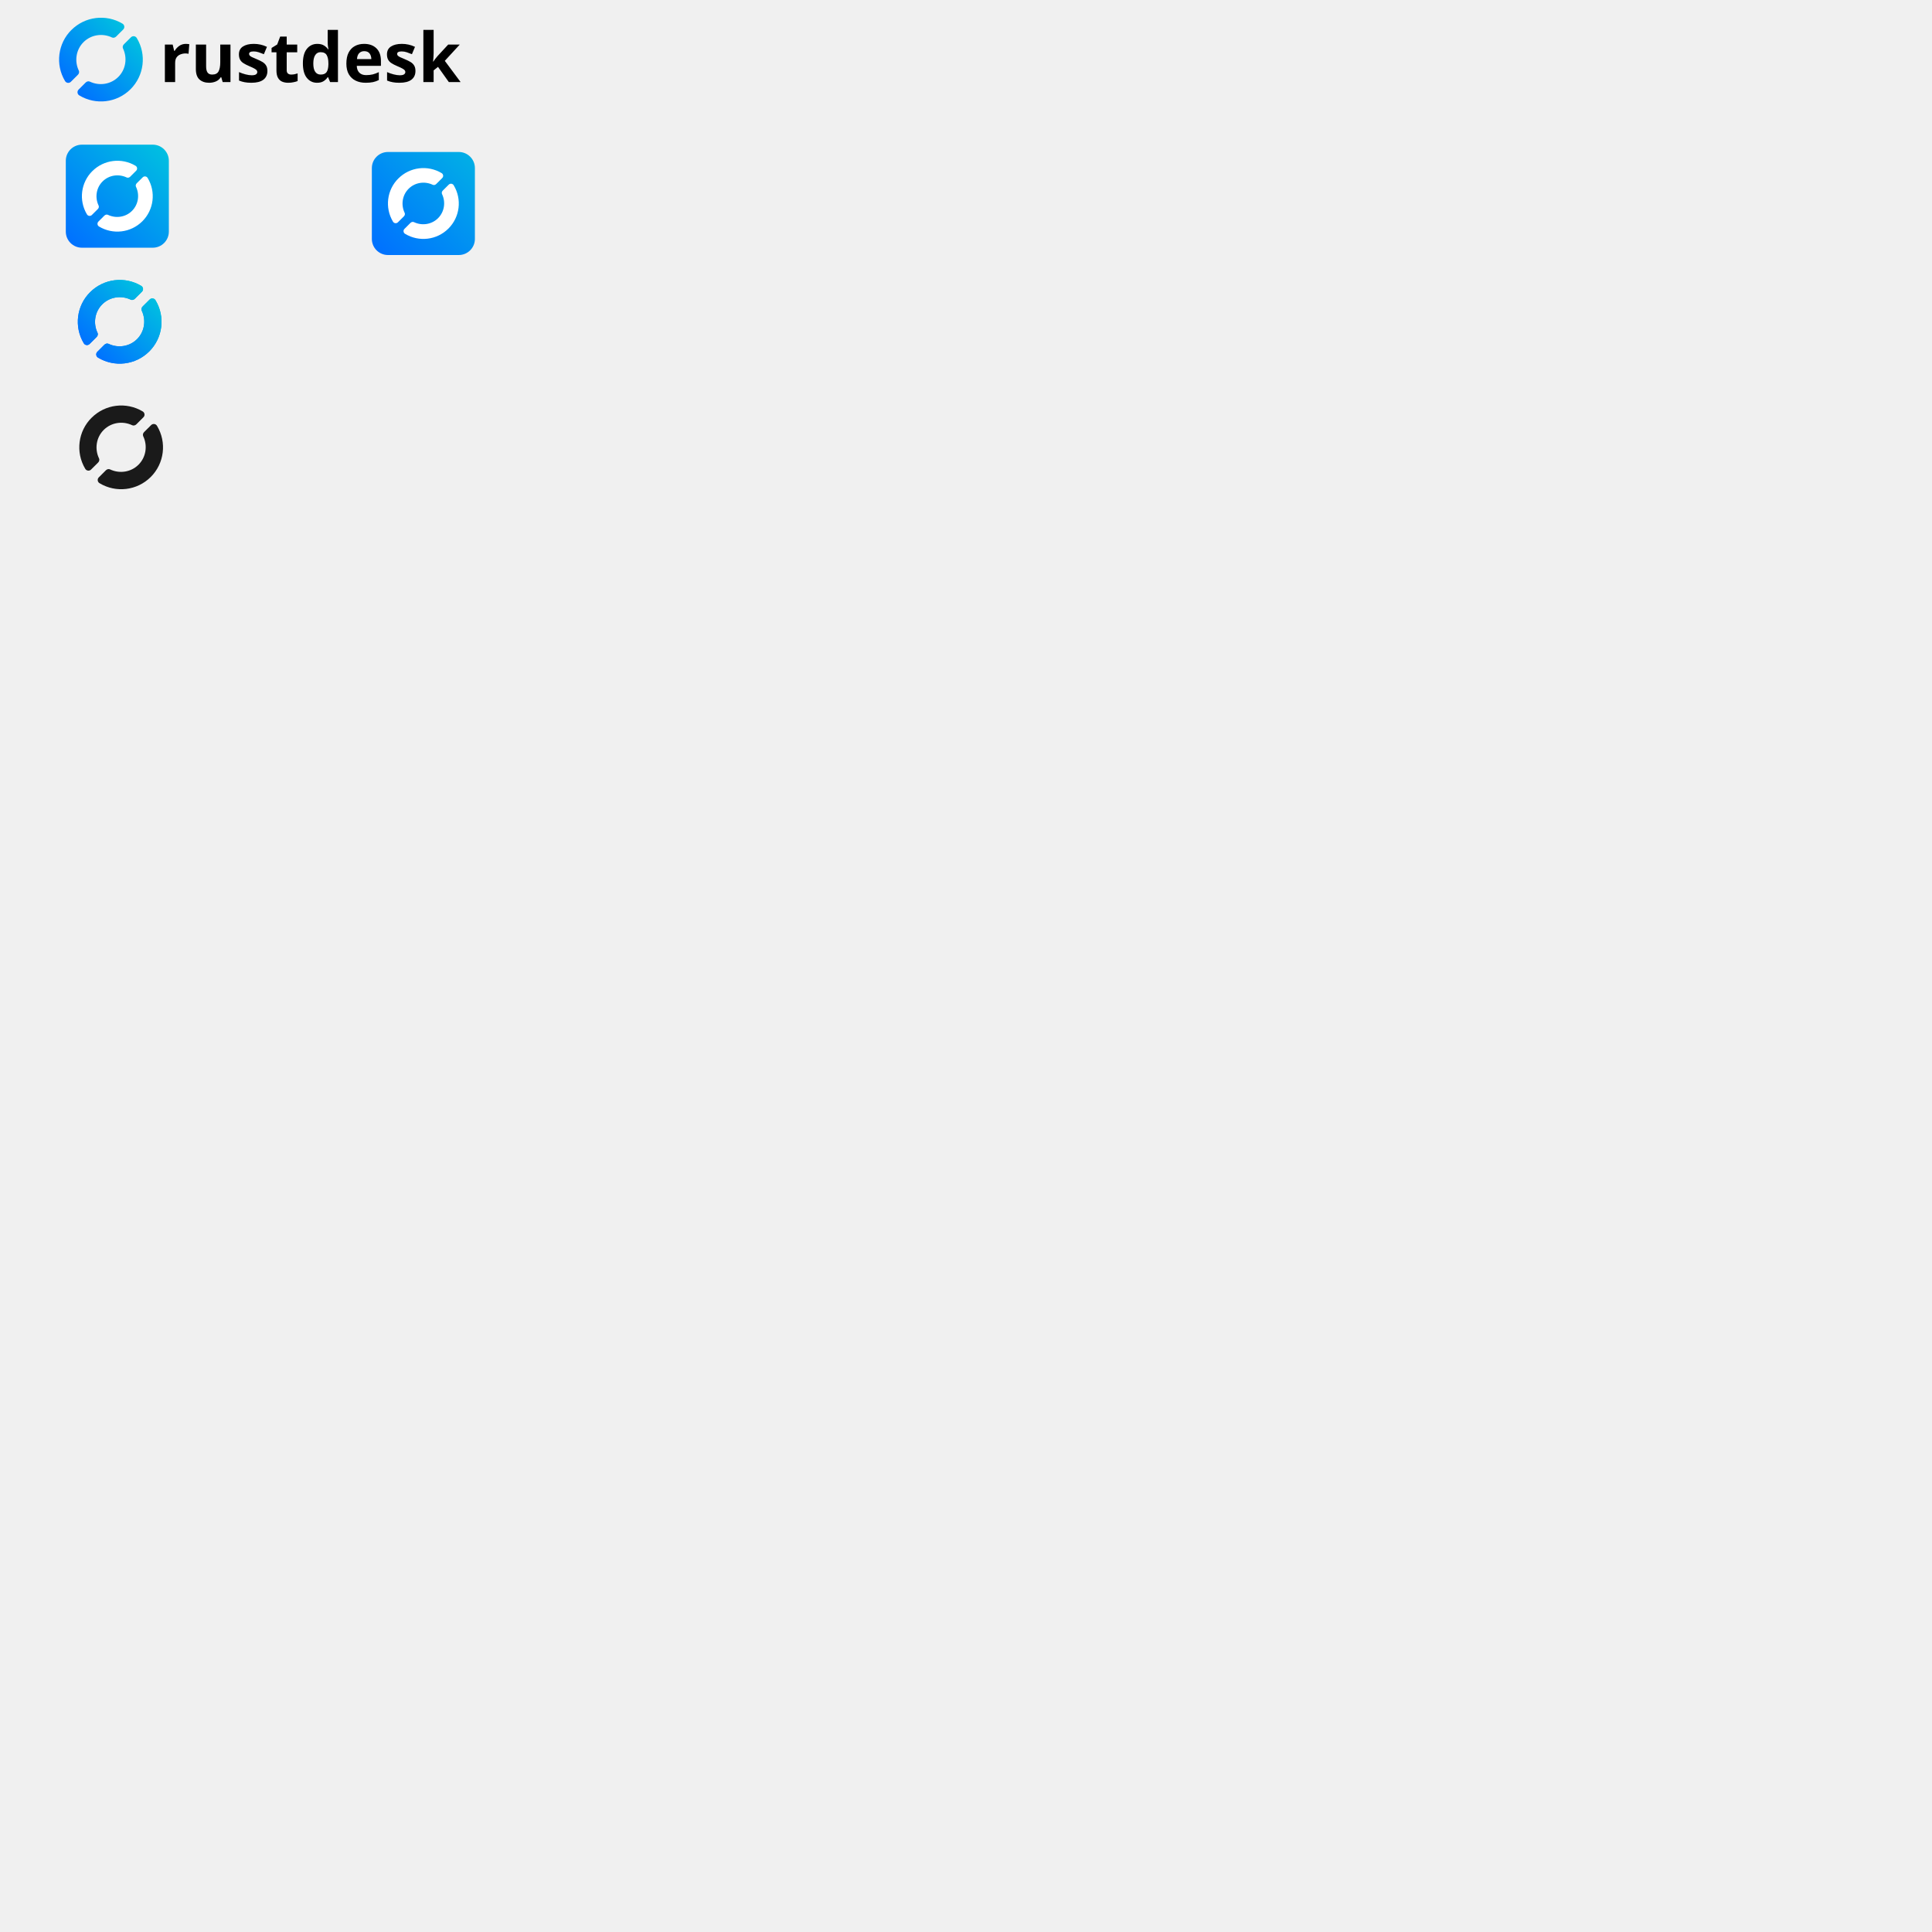
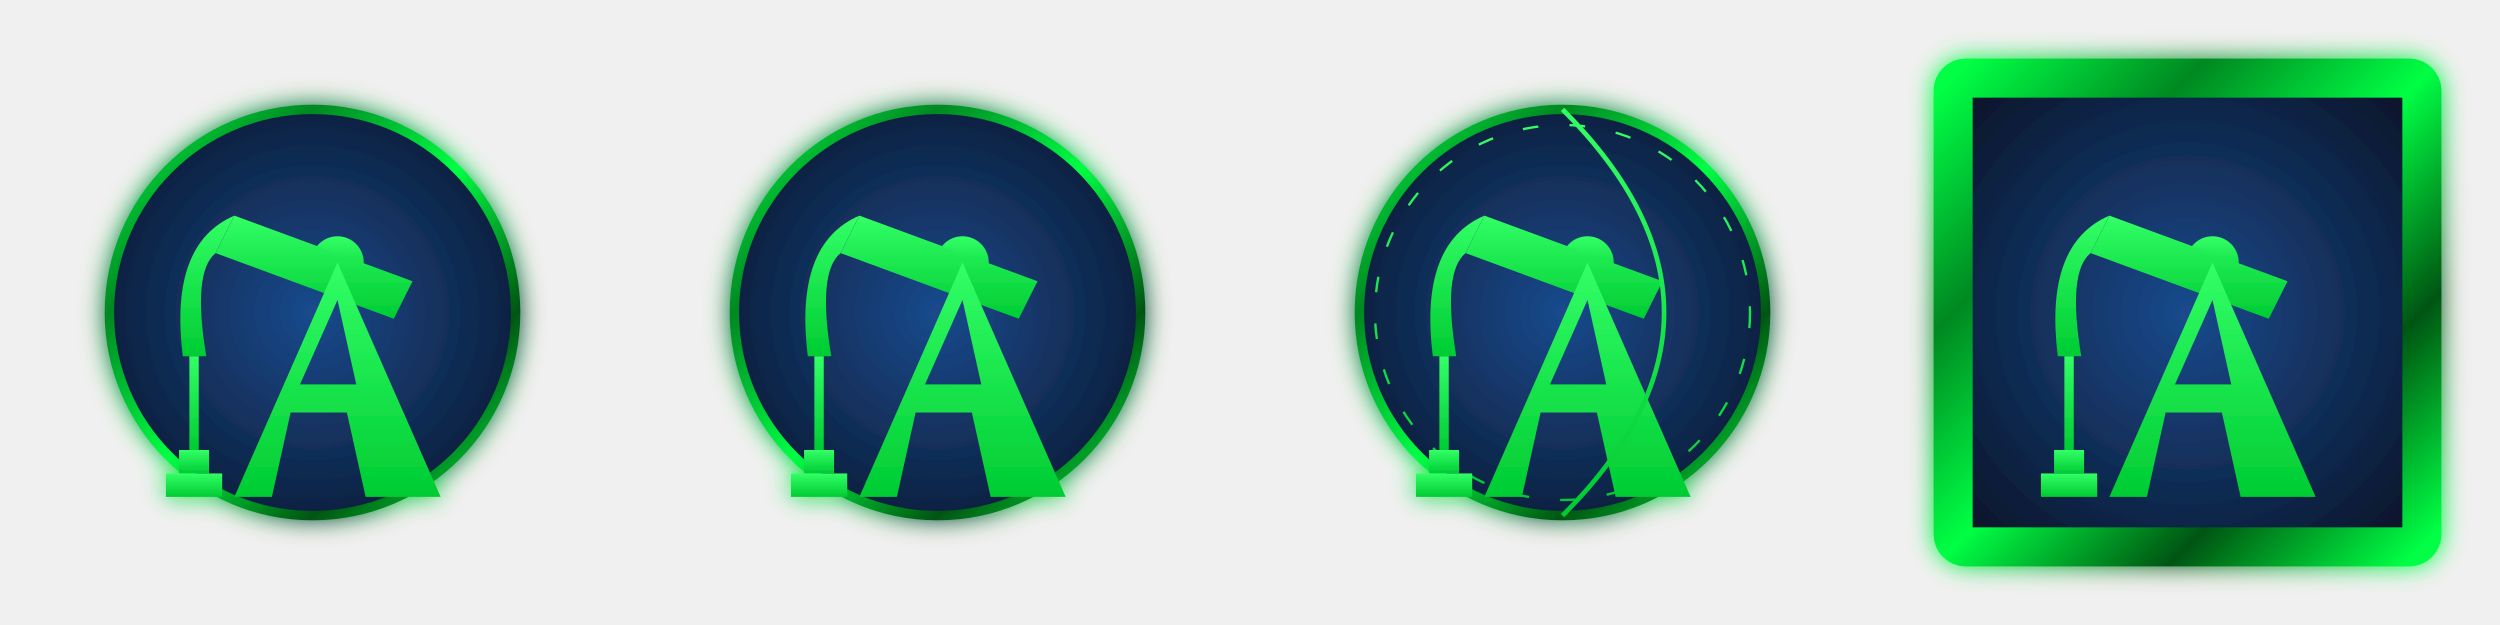
- <svg xmlns="http://www.w3.org/2000/svg" xmlns:xlink="http://www.w3.org/1999/xlink" style="isolation:isolate" viewBox="66.993 897.484 600 600" version="1.1" id="svg11" xml:space="preserve" width="600" height="600">
-   <defs id="defs15">
-     <linearGradient id="linearGradient9947" x1="0.148" x2="0.845" y1="0.851" y2="0.154" gradientTransform="matrix(26.301,0,0,26.331,90.67354,911.7572)" gradientUnits="userSpaceOnUse">
-       <stop offset="0" stop-color="#004ba6" id="stop9943" style="stop-color:#0071ff;stop-opacity:1;" />
-       <stop offset="1" stop-color="#00bfe1" id="stop9945" style="stop-color:#01aee6;stop-opacity:1;" />
+ <svg xmlns="http://www.w3.org/2000/svg" viewBox="0 0 1600 400" width="1600" height="400">
+   <defs>
+     <radialGradient id="bg-grad" cx="50%" cy="50%" r="75%" fx="50%" fy="50%">
+       <stop offset="0%" stop-color="#1a4a8d" />
+       <stop offset="100%" stop-color="#070d1a" />
+     </radialGradient>
+     <linearGradient id="border-grad" x1="0%" y1="0%" x2="100%" y2="100%">
+       <stop offset="0%" stop-color="#00ff44" />
+       <stop offset="25%" stop-color="#008822" />
+       <stop offset="50%" stop-color="#00ff44" />
+       <stop offset="75%" stop-color="#005511" />
+       <stop offset="100%" stop-color="#00ff44" />
    </linearGradient>
-     <linearGradient id="linearGradient9775" x1="0.045" x2="0.955" y1="0.955" y2="0.045" gradientTransform="matrix(32,0,0,32,231.03,929.9804)" gradientUnits="userSpaceOnUse">
-       <stop offset="0" stop-color="#004ba6" id="stop9771" style="stop-color:#0071ff;stop-opacity:1;" />
-       <stop offset="1" stop-color="#00bfe1" id="stop9773" style="stop-color:#01aee6;stop-opacity:1;" />
+     <linearGradient id="icon-grad" x1="0%" y1="0%" x2="0%" y2="100%">
+       <stop offset="0%" stop-color="#33ff66" />
+       <stop offset="100%" stop-color="#00cc33" />
    </linearGradient>
-     <linearGradient id="linearGradient5424" x1="0.148" x2="0.845" y1="0.851" y2="0.154" gradientTransform="matrix(26.301,0,0,26.331,90.67354,911.7572)" gradientUnits="userSpaceOnUse">
-       <stop offset="0" stop-color="#004ba6" id="stop5420" style="stop-color:#0071ff;stop-opacity:1;" />
-       <stop offset="1" stop-color="#00bfe1" id="stop5422" style="stop-color:#01aee6;stop-opacity:1;" />
-     </linearGradient>
-     <linearGradient id="linearGradient1258" x1="0.045" x2="0.955" y1="0.955" y2="0.045" gradientTransform="matrix(32,0,0,32,231.03,929.9804)" gradientUnits="userSpaceOnUse">
-       <stop offset="0" stop-color="#004ba6" id="stop1254" style="stop-color:#0071ff;stop-opacity:1;" />
-       <stop offset="1" stop-color="#00bfe1" id="stop1256" style="stop-color:#01aee6;stop-opacity:1;" />
-     </linearGradient>
-     <linearGradient id="linearGradient1228" x1="0.045" x2="0.955" y1="0.955" y2="0.045" gradientTransform="matrix(32,0,0,32,231.03,929.9804)" gradientUnits="userSpaceOnUse">
-       <stop offset="0" stop-color="#004ba6" id="stop1224" style="stop-color:#0071ff;stop-opacity:1;" />
-       <stop offset="100%" stop-color="#00bfe1" id="stop1226" />
-     </linearGradient>
-     <rect x="34.073" y="7.526" width="62.535" height="16.147" id="rect9005" />
-     <linearGradient id="a-3" x1="0.045" x2="0.955" y1="0.955" y2="0.045" gradientTransform="matrix(32,0,0,32,231.03,929.9804)" gradientUnits="userSpaceOnUse">
-       <stop offset="0%" stop-color="#004ba6" id="stop294" />
-       <stop offset="100%" stop-color="#00bfe1" id="stop296" />
-     </linearGradient>
-     <linearGradient xlink:href="#linearGradient1228" id="linearGradient426" gradientUnits="userSpaceOnUse" gradientTransform="matrix(32,0,0,32,45.09661,851.7449)" x1="0.045" y1="0.955" x2="0.955" y2="0.045" />
-     <linearGradient xlink:href="#a" id="linearGradient5414" gradientUnits="userSpaceOnUse" gradientTransform="matrix(26.00048,0,0,25.99935,91.16012,984.4207)" x1="0.148" y1="0.851" x2="0.845" y2="0.154" />
-     <linearGradient xlink:href="#a" id="linearGradient9753" gradientUnits="userSpaceOnUse" gradientTransform="matrix(26.00048,0,0,25.99935,66.99302,897.4845)" x1="0.148" y1="0.851" x2="0.845" y2="0.154" />
-     <linearGradient xlink:href="#linearGradient9775" id="linearGradient9769" gradientUnits="userSpaceOnUse" gradientTransform="matrix(32,0,0,32,45.09661,851.7449)" x1="0.045" y1="0.955" x2="0.955" y2="0.045" />
-     <linearGradient xlink:href="#a" id="linearGradient9831" gradientUnits="userSpaceOnUse" gradientTransform="matrix(22.0004,0,0,21.99946,71.99301,902.4844)" x1="0.148" y1="0.851" x2="0.845" y2="0.154" />
-     <linearGradient xlink:href="#a" id="linearGradient342" gradientUnits="userSpaceOnUse" gradientTransform="matrix(26.00048,0,0,25.99936,17.98453,891.7487)" x1="0.148" y1="0.851" x2="0.845" y2="0.154" />
-     <linearGradient xlink:href="#a" id="linearGradient765" gradientUnits="userSpaceOnUse" gradientTransform="matrix(26.00048,0,0,25.99936,17.98453,891.7487)" x1="0.148" y1="0.851" x2="0.845" y2="0.154" />
+     <filter id="glow" x="-20%" y="-20%" width="140%" height="140%">
+       <feGaussianBlur stdDeviation="8" result="blur" />
+       <feComposite in="SourceGraphic" in2="blur" operator="over" />
+     </filter>
  </defs>
-   <linearGradient id="a" x1="0.148" x2="0.845" y1="0.851" y2="0.154" gradientTransform="matrix(26.301,0,0,26.331,90.67354,911.7572)" gradientUnits="userSpaceOnUse">
-     <stop offset="0" stop-color="#004ba6" id="stop4" style="stop-color:#0071ff;stop-opacity:1;" />
-     <stop offset="1" stop-color="#00bfe1" id="stop6" style="stop-color:#00bfe1;stop-opacity:1;" />
-   </linearGradient>
-   <text xml:space="preserve" transform="translate(66.993,897.484)" id="text9003" style="white-space:pre;shape-inside:url(#rect9005);display:inline;fill:#0071ff" />
-   <path fill="url(#a)" d="m 113.485,990.488 -2.135,2.122 c -0.376,0.337 -0.557,0.879 -0.347,1.337 1.423,2.976 0.883,6.524 -1.451,8.856 -2.335,2.331 -5.887,2.871 -8.867,1.449 -0.439,-0.197 -0.954,-0.03 -1.292,0.313 l -2.17,2.166 c -0.255,0.25 -0.381,0.602 -0.34,0.956 0.041,0.354 0.243,0.669 0.548,0.854 5.113,3.095 11.679,2.306 15.911,-1.912 4.232,-4.216 5.039,-10.773 1.955,-15.887 -0.177,-0.311 -0.489,-0.522 -0.844,-0.572 -0.355,-0.05 -0.713,0.068 -0.968,0.318 z m -18.467,-2.306 c -4.253,4.2 -5.086,10.758 -2.02,15.885 0.177,0.312 0.488,0.523 0.843,0.573 0.355,0.05 0.713,-0.068 0.969,-0.319 l 2.123,-2.109 c 0.385,-0.337 0.572,-0.885 0.359,-1.349 -1.423,-2.976 -0.884,-6.524 1.451,-8.856 2.334,-2.331 5.887,-2.871 8.866,-1.45 0.434,0.195 0.942,0.033 1.281,-0.3 l 2.182,-2.179 c 0.255,-0.249 0.381,-0.601 0.34,-0.956 -0.042,-0.353 -0.243,-0.668 -0.548,-0.854 -5.122,-3.068 -11.678,-2.255 -15.893,1.972 z" id="path5412" style="fill:url(#linearGradient5414);stroke-width:0.988" />
-   <g id="g9521">
-     <g id="g3226" transform="translate(42.33301,90.66725)">
-       <path fill="url(#a)" d="M 72.097,883.745 H 50.097 c -2.76,0 -5,-2.24 -5,-5 v -22 c 0,-2.759 2.24,-5 5,-5 h 22 c 2.759,0 5,2.241 5,5 v 22 c 0,2.76 -2.241,5 -5,5 z" id="path422" style="isolation:isolate;fill:url(#linearGradient426)" />
-     </g>
-     <path fill="url(#a)" d="m 111.32,952.547 -1.807,1.795 c -0.318,0.285 -0.472,0.744 -0.293,1.131 1.204,2.518 0.747,5.52 -1.228,7.494 -1.976,1.973 -4.981,2.429 -7.502,1.226 -0.371,-0.166 -0.807,-0.025 -1.093,0.265 l -1.836,1.833 c -0.216,0.211 -0.322,0.51 -0.288,0.809 0.034,0.3 0.206,0.567 0.463,0.723 4.326,2.618 9.882,1.951 13.463,-1.618 3.581,-3.568 4.264,-9.115 1.655,-13.443 -0.15,-0.263 -0.414,-0.442 -0.714,-0.484 -0.3,-0.042 -0.603,0.058 -0.819,0.269 z m -15.626,-1.951 c -3.599,3.554 -4.304,9.103 -1.709,13.441 0.15,0.264 0.413,0.443 0.714,0.485 0.3,0.042 0.603,-0.058 0.82,-0.27 l 1.797,-1.785 c 0.325,-0.285 0.484,-0.749 0.303,-1.141 -1.204,-2.518 -0.748,-5.52 1.228,-7.494 1.975,-1.973 4.981,-2.429 7.502,-1.227 0.367,0.165 0.797,0.028 1.084,-0.254 l 1.846,-1.844 c 0.216,-0.211 0.322,-0.509 0.288,-0.809 -0.035,-0.299 -0.206,-0.566 -0.463,-0.723 -4.334,-2.596 -9.881,-1.908 -13.448,1.669 z" id="path9011" style="fill:#ffffff;fill-opacity:1;stroke-width:0.836" />
-   </g>
-   <path fill="url(#a)" d="m 113.485,990.488 -2.135,2.122 c -0.376,0.337 -0.557,0.879 -0.347,1.337 1.423,2.976 0.883,6.524 -1.451,8.856 -2.335,2.331 -5.887,2.871 -8.867,1.449 -0.439,-0.197 -0.954,-0.03 -1.292,0.313 l -2.17,2.166 c -0.255,0.25 -0.381,0.602 -0.34,0.956 0.041,0.354 0.243,0.669 0.548,0.854 5.113,3.095 11.679,2.306 15.911,-1.912 4.232,-4.216 5.039,-10.773 1.955,-15.887 -0.177,-0.311 -0.489,-0.522 -0.844,-0.572 -0.355,-0.05 -0.713,0.068 -0.968,0.318 z m -18.467,-2.306 c -4.253,4.2 -5.086,10.758 -2.02,15.885 0.177,0.312 0.488,0.523 0.843,0.573 0.355,0.05 0.713,-0.068 0.969,-0.319 l 2.123,-2.109 c 0.385,-0.337 0.572,-0.885 0.359,-1.349 -1.423,-2.976 -0.884,-6.524 1.451,-8.856 2.334,-2.331 5.887,-2.871 8.866,-1.45 0.434,0.195 0.942,0.033 1.281,-0.3 l 2.182,-2.179 c 0.255,-0.249 0.381,-0.601 0.34,-0.956 -0.042,-0.353 -0.243,-0.668 -0.548,-0.854 -5.122,-3.068 -11.678,-2.255 -15.893,1.972 z" id="path9523" style="fill:url(#linearGradient5414);stroke-width:0.988" />
-   <g id="g9759" transform="translate(18.35032,5.505096)">
-     <g id="g8359">
-       <text xml:space="preserve" style="font-style:normal;font-variant:normal;font-weight:normal;font-stretch:normal;font-size:21.333px;font-family:Asap;-inkscape-font-specification:Asap;fill:#0071ff" x="98.192" y="917.463" id="text9011">
-         <tspan id="tspan9009" x="98.192" y="917.463" style="font-style:normal;font-variant:normal;font-weight:600;font-stretch:normal;font-size:21.333px;font-family:Nunito;-inkscape-font-specification:'Nunito Semi-Bold';fill:#000000">rustdesk</tspan>
-       </text>
-     </g>
-     <path fill="url(#a)" d="m 89.318,903.552 -2.135,2.122 c -0.376,0.337 -0.557,0.879 -0.347,1.337 1.423,2.976 0.883,6.524 -1.451,8.856 -2.335,2.331 -5.887,2.871 -8.867,1.449 -0.439,-0.197 -0.954,-0.03 -1.292,0.313 l -2.17,2.166 c -0.255,0.25 -0.381,0.602 -0.34,0.956 0.041,0.354 0.243,0.669 0.548,0.854 5.113,3.095 11.679,2.306 15.911,-1.912 4.232,-4.216 5.039,-10.773 1.955,-15.887 -0.177,-0.311 -0.489,-0.522 -0.844,-0.572 -0.355,-0.05 -0.713,0.068 -0.968,0.318 z m -18.467,-2.306 c -4.253,4.2 -5.086,10.758 -2.02,15.885 0.177,0.312 0.488,0.523 0.843,0.573 0.355,0.05 0.713,-0.068 0.969,-0.319 l 2.123,-2.109 c 0.385,-0.337 0.572,-0.885 0.359,-1.349 -1.423,-2.976 -0.884,-6.524 1.451,-8.856 2.334,-2.331 5.887,-2.871 8.866,-1.45 0.434,0.195 0.942,0.033 1.281,-0.3 l 2.182,-2.179 c 0.255,-0.249 0.381,-0.601 0.34,-0.956 -0.042,-0.353 -0.243,-0.668 -0.548,-0.854 -5.122,-3.068 -11.678,-2.255 -15.893,1.972 z" id="path9751" style="fill:url(#linearGradient9753);stroke-width:0.988" />
-   </g>
-   <g id="g9767" transform="translate(95.04653,2.270736)">
-     <g id="g9763" transform="translate(42.33301,90.66725)">
-       <path fill="url(#a)" d="M 72.097,883.745 H 50.097 c -2.76,0 -5,-2.24 -5,-5 v -22 c 0,-2.759 2.24,-5 5,-5 h 22 c 2.759,0 5,2.241 5,5 v 22 c 0,2.76 -2.241,5 -5,5 z" id="path9761" style="isolation:isolate;fill:url(#linearGradient9769)" />
-     </g>
-     <path fill="url(#a)" d="m 111.32,952.547 -1.807,1.795 c -0.318,0.285 -0.472,0.744 -0.293,1.131 1.204,2.518 0.747,5.52 -1.228,7.494 -1.976,1.973 -4.981,2.429 -7.502,1.226 -0.371,-0.166 -0.807,-0.025 -1.093,0.265 l -1.836,1.833 c -0.216,0.211 -0.322,0.51 -0.288,0.809 0.034,0.3 0.206,0.567 0.463,0.723 4.326,2.618 9.882,1.951 13.463,-1.618 3.581,-3.568 4.264,-9.115 1.655,-13.443 -0.15,-0.263 -0.414,-0.442 -0.714,-0.484 -0.3,-0.042 -0.603,0.058 -0.819,0.269 z m -15.626,-1.951 c -3.599,3.554 -4.304,9.103 -1.709,13.441 0.15,0.264 0.413,0.443 0.714,0.485 0.3,0.042 0.603,-0.058 0.82,-0.27 l 1.797,-1.785 c 0.325,-0.285 0.484,-0.749 0.303,-1.141 -1.204,-2.518 -0.748,-5.52 1.228,-7.494 1.975,-1.973 4.981,-2.429 7.502,-1.227 0.367,0.165 0.797,0.028 1.084,-0.254 l 1.846,-1.844 c 0.216,-0.211 0.322,-0.509 0.288,-0.809 -0.035,-0.299 -0.206,-0.566 -0.463,-0.723 -4.334,-2.596 -9.881,-1.908 -13.448,1.669 z" id="path9765" style="fill:#ffffff;fill-opacity:1;stroke-width:0.836" />
-   </g>
-   <g id="g9825" transform="translate(-74.12332,-7.46099)">
-     <g id="g9821" transform="translate(42.33301,90.66725)" />
-   </g>
-   <g id="g9889" transform="translate(-59.55055,66.71606)">
-     <rect style="fill:#ffffff;fill-opacity:1;stroke:none;stroke-width:1;stroke-dasharray:none;stroke-opacity:1;paint-order:fill markers stroke" id="rect9885" width="32" height="32" x="66.993" y="897.484" />
-     <path fill="url(#a)" d="m 90.883,907.619 -1.807,1.795 c -0.318,0.285 -0.472,0.744 -0.293,1.131 1.204,2.518 0.747,5.52 -1.228,7.494 -1.976,1.973 -4.981,2.429 -7.502,1.226 -0.371,-0.166 -0.807,-0.025 -1.093,0.265 l -1.836,1.833 c -0.216,0.211 -0.322,0.51 -0.288,0.809 0.034,0.3 0.206,0.567 0.463,0.723 4.326,2.618 9.882,1.951 13.463,-1.618 3.581,-3.568 4.264,-9.115 1.655,-13.443 -0.15,-0.263 -0.414,-0.442 -0.714,-0.484 -0.3,-0.043 -0.603,0.058 -0.819,0.269 z m -15.626,-1.951 c -3.599,3.554 -4.304,9.103 -1.709,13.441 0.15,0.264 0.413,0.443 0.714,0.485 0.3,0.042 0.603,-0.058 0.82,-0.27 l 1.797,-1.785 c 0.325,-0.285 0.484,-0.749 0.303,-1.141 -1.204,-2.518 -0.748,-5.52 1.228,-7.493 1.975,-1.973 4.981,-2.429 7.502,-1.227 0.367,0.165 0.797,0.028 1.084,-0.254 l 1.846,-1.844 c 0.216,-0.211 0.322,-0.509 0.288,-0.809 -0.035,-0.299 -0.206,-0.566 -0.463,-0.723 -4.334,-2.596 -9.881,-1.908 -13.448,1.668 z" id="path9829" style="fill:url(#linearGradient9831);stroke-width:0.988" />
-   </g>
-   <path fill="url(#a)" d="m 113.944,1029.483 -2.135,2.122 c -0.376,0.337 -0.557,0.879 -0.347,1.337 1.423,2.976 0.883,6.524 -1.451,8.856 -2.335,2.331 -5.887,2.871 -8.867,1.449 -0.439,-0.197 -0.954,-0.03 -1.292,0.313 l -2.17,2.166 c -0.255,0.25 -0.381,0.602 -0.34,0.956 0.041,0.354 0.243,0.669 0.548,0.854 5.113,3.095 11.679,2.306 15.911,-1.912 4.232,-4.216 5.039,-10.773 1.955,-15.887 -0.177,-0.311 -0.489,-0.522 -0.844,-0.572 -0.355,-0.05 -0.713,0.068 -0.968,0.318 z m -18.467,-2.306 c -4.253,4.2 -5.086,10.758 -2.02,15.885 0.177,0.312 0.488,0.523 0.843,0.573 0.355,0.05 0.713,-0.068 0.969,-0.319 l 2.123,-2.109 c 0.385,-0.337 0.572,-0.885 0.359,-1.349 -1.423,-2.976 -0.884,-6.524 1.451,-8.856 2.334,-2.331 5.887,-2.871 8.866,-1.45 0.434,0.195 0.942,0.033 1.281,-0.3 l 2.182,-2.179 c 0.255,-0.249 0.381,-0.601 0.34,-0.956 -0.042,-0.353 -0.243,-0.668 -0.548,-0.854 -5.122,-3.068 -11.678,-2.255 -15.893,1.972 z" id="path357" style="fill:#1a1a1a;stroke-width:0.988" />
-   <path fill="url(#a)" d="m 34.579,1018.473 -2.135,2.122 c -0.376,0.337 -0.557,0.879 -0.347,1.337 1.423,2.976 0.883,6.524 -1.451,8.856 -2.335,2.331 -5.887,2.871 -8.867,1.449 -0.439,-0.197 -0.954,-0.03 -1.292,0.313 l -2.17,2.166 c -0.255,0.25 -0.381,0.602 -0.34,0.956 0.041,0.354 0.243,0.669 0.548,0.854 5.113,3.095 11.679,2.306 15.911,-1.912 4.232,-4.216 5.039,-10.773 1.955,-15.887 -0.177,-0.311 -0.489,-0.522 -0.844,-0.572 -0.355,-0.05 -0.713,0.068 -0.968,0.318 z m -18.467,-2.306 c -4.253,4.2 -5.086,10.758 -2.02,15.885 0.177,0.312 0.488,0.523 0.843,0.573 0.355,0.05 0.713,-0.068 0.969,-0.319 l 2.123,-2.109 c 0.385,-0.337 0.572,-0.885 0.359,-1.349 -1.423,-2.976 -0.884,-6.524 1.451,-8.856 2.334,-2.331 5.887,-2.871 8.866,-1.45 0.434,0.195 0.942,0.033 1.281,-0.3 l 2.182,-2.179 c 0.255,-0.249 0.381,-0.601 0.34,-0.956 -0.042,-0.353 -0.243,-0.668 -0.548,-0.854 -5.122,-3.068 -11.678,-2.255 -15.893,1.972 z" id="path408" style="fill:#ffffff;stroke-width:0.988" />
-   <g id="g763" transform="translate(-49.90362,15.78627)">
-     <g id="g761">
-       <rect style="fill:#ffffff;fill-opacity:1;stroke:none;stroke-width:1;stroke-dasharray:none;stroke-opacity:1;paint-order:fill markers stroke" id="rect757" width="32" height="32" x="14.985" y="888.748" rx="5" ry="5" />
-       <path fill="url(#a)" d="m 40.309,897.816 -2.135,2.122 c -0.376,0.337 -0.557,0.879 -0.347,1.337 1.423,2.976 0.883,6.524 -1.451,8.856 -2.335,2.331 -5.887,2.871 -8.867,1.449 -0.439,-0.197 -0.954,-0.03 -1.292,0.313 l -2.17,2.166 c -0.255,0.25 -0.381,0.602 -0.34,0.956 0.041,0.354 0.243,0.669 0.548,0.854 5.113,3.095 11.679,2.306 15.911,-1.912 4.232,-4.216 5.039,-10.773 1.955,-15.887 -0.177,-0.311 -0.489,-0.522 -0.844,-0.572 -0.355,-0.05 -0.713,0.068 -0.968,0.318 z M 21.843,895.511 c -4.253,4.2 -5.086,10.758 -2.02,15.885 0.177,0.312 0.488,0.523 0.843,0.573 0.355,0.05 0.713,-0.068 0.969,-0.319 l 2.123,-2.109 c 0.385,-0.337 0.572,-0.885 0.359,-1.349 -1.423,-2.976 -0.884,-6.524 1.451,-8.856 2.334,-2.331 5.887,-2.871 8.866,-1.45 0.434,0.195 0.942,0.033 1.281,-0.3 l 2.182,-2.179 c 0.255,-0.249 0.381,-0.601 0.34,-0.956 -0.041,-0.353 -0.243,-0.668 -0.548,-0.854 -5.122,-3.068 -11.678,-2.255 -15.893,1.972 z" id="path759" style="fill:url(#linearGradient765);stroke-width:0.988" />
+   <g transform="translate(50, 50)" filter="url(#glow)">
+     <circle cx="150" cy="150" r="130" fill="url(#bg-grad)" stroke="url(#border-grad)" stroke-width="6" />
+     <g transform="translate(10, 10) scale(0.6)">
+       <circle cx="260" cy="180" r="28" fill="url(#icon-grad)" />
+       <polygon points="340,200 150,130 130,170 320,240" fill="url(#icon-grad)" />
+       <path d="M 150 130 Q 80 160 95 280 L 120 280 Q 105 190 130 170 Z" fill="url(#icon-grad)" />
+       <rect x="102" y="280" width="10" height="100" fill="url(#icon-grad)" />
+       <rect x="91" y="380" width="32" height="25" fill="url(#icon-grad)" />
+       <rect x="77" y="405" width="60" height="25" fill="url(#icon-grad)" />
+       <path d="M 260 180 L 370 430 L 290 430 L 270 340 L 210 340 L 190 430 L 150 430 Z M 260 220 L 220 310 L 280 310 Z" fill="url(#icon-grad)" fill-rule="evenodd" />
    </g>
  </g>
-   <path style="fill:#000000;stroke-width:1" id="path2240" d="" />
-   <g id="g340" transform="translate(-53.94018,69.13041)">
-     <g id="g369" transform="translate(-2.109404,-5.177626)">
-       <rect style="fill:#ffffff;fill-opacity:1;stroke:none;stroke-width:1;stroke-dasharray:none;stroke-opacity:1;paint-order:fill markers stroke" id="rect336" width="32" height="32" x="14.985" y="888.748" rx="7" ry="7" />
-       <path fill="url(#a)" d="m 40.309,897.816 -2.135,2.122 c -0.376,0.337 -0.557,0.879 -0.347,1.337 1.423,2.976 0.883,6.524 -1.451,8.856 -2.335,2.331 -5.887,2.871 -8.867,1.449 -0.439,-0.197 -0.954,-0.03 -1.292,0.313 l -2.17,2.166 c -0.255,0.25 -0.381,0.602 -0.34,0.956 0.041,0.354 0.243,0.669 0.548,0.854 5.113,3.095 11.679,2.306 15.911,-1.912 4.232,-4.216 5.039,-10.773 1.955,-15.887 -0.177,-0.311 -0.489,-0.522 -0.844,-0.572 -0.355,-0.05 -0.713,0.068 -0.968,0.318 z M 21.843,895.511 c -4.253,4.2 -5.086,10.758 -2.02,15.885 0.177,0.312 0.488,0.523 0.843,0.573 0.355,0.05 0.713,-0.068 0.969,-0.319 l 2.123,-2.109 c 0.385,-0.337 0.572,-0.885 0.359,-1.349 -1.423,-2.976 -0.884,-6.524 1.451,-8.856 2.334,-2.331 5.887,-2.871 8.866,-1.45 0.434,0.195 0.942,0.033 1.281,-0.3 l 2.182,-2.179 c 0.255,-0.249 0.381,-0.601 0.34,-0.956 -0.041,-0.353 -0.243,-0.668 -0.548,-0.854 -5.122,-3.068 -11.678,-2.255 -15.893,1.972 z" id="path338" style="fill:url(#linearGradient342);stroke-width:0.988" />
+   <g transform="translate(450, 50)" filter="url(#glow)">
+     <circle cx="150" cy="150" r="130" fill="url(#bg-grad)" stroke="url(#border-grad)" stroke-width="6" />
+     <g transform="translate(10, 10) scale(0.6)">
+       <circle cx="260" cy="180" r="28" fill="url(#icon-grad)" />
+       <polygon points="340,200 150,130 130,170 320,240" fill="url(#icon-grad)" />
+       <path d="M 150 130 Q 80 160 95 280 L 120 280 Q 105 190 130 170 Z" fill="url(#icon-grad)" />
+       <rect x="102" y="280" width="10" height="100" fill="url(#icon-grad)" />
+       <rect x="91" y="380" width="32" height="25" fill="url(#icon-grad)" />
+       <rect x="77" y="405" width="60" height="25" fill="url(#icon-grad)" />
+       <path d="M 260 180 L 370 430 L 290 430 L 270 340 L 210 340 L 190 430 L 150 430 Z M 260 220 L 220 310 L 280 310 Z" fill="url(#icon-grad)" fill-rule="evenodd" />
+     </g>
+   </g>
+   <g transform="translate(850, 50)" filter="url(#glow)">
+     <circle cx="150" cy="150" r="130" fill="url(#bg-grad)" stroke="url(#border-grad)" stroke-width="6" />
+     <circle cx="150" cy="150" r="120" fill="none" stroke="url(#icon-grad)" stroke-width="1.5" stroke-dasharray="10 20" />
+     <g transform="translate(10, 10) scale(0.6)">
+       <circle cx="260" cy="180" r="28" fill="url(#icon-grad)" />
+       <polygon points="340,200 150,130 130,170 320,240" fill="url(#icon-grad)" />
+       <path d="M 150 130 Q 80 160 95 280 L 120 280 Q 105 190 130 170 Z" fill="url(#icon-grad)" />
+       <rect x="102" y="280" width="10" height="100" fill="url(#icon-grad)" />
+       <rect x="91" y="380" width="32" height="25" fill="url(#icon-grad)" />
+       <rect x="77" y="405" width="60" height="25" fill="url(#icon-grad)" />
+       <path d="M 260 180 L 370 430 L 290 430 L 270 340 L 210 340 L 190 430 L 150 430 Z M 260 220 L 220 310 L 280 310 Z" fill="url(#icon-grad)" fill-rule="evenodd" />
+     </g>
+     <path d="M 150 20 Q 280 150 150 280" fill="none" stroke="url(#icon-grad)" stroke-width="3" />
+   </g>
+   <g transform="translate(1250, 50)" filter="url(#glow)">
+     <rect width="300" height="300" fill="url(#bg-grad)" rx="8" />
+     <rect width="300" height="300" fill="none" stroke="url(#border-grad)" stroke-width="25" rx="8" />
+     <g transform="translate(10, 10) scale(0.6)">
+       <circle cx="260" cy="180" r="28" fill="url(#icon-grad)" />
+       <polygon points="340,200 150,130 130,170 320,240" fill="url(#icon-grad)" />
+       <path d="M 150 130 Q 80 160 95 280 L 120 280 Q 105 190 130 170 Z" fill="url(#icon-grad)" />
+       <rect x="102" y="280" width="10" height="100" fill="url(#icon-grad)" />
+       <rect x="91" y="380" width="32" height="25" fill="url(#icon-grad)" />
+       <rect x="77" y="405" width="60" height="25" fill="url(#icon-grad)" />
+       <path d="M 260 180 L 370 430 L 290 430 L 270 340 L 210 340 L 190 430 L 150 430 Z M 260 220 L 220 310 L 280 310 Z" fill="url(#icon-grad)" fill-rule="evenodd" />
    </g>
  </g>
</svg>
